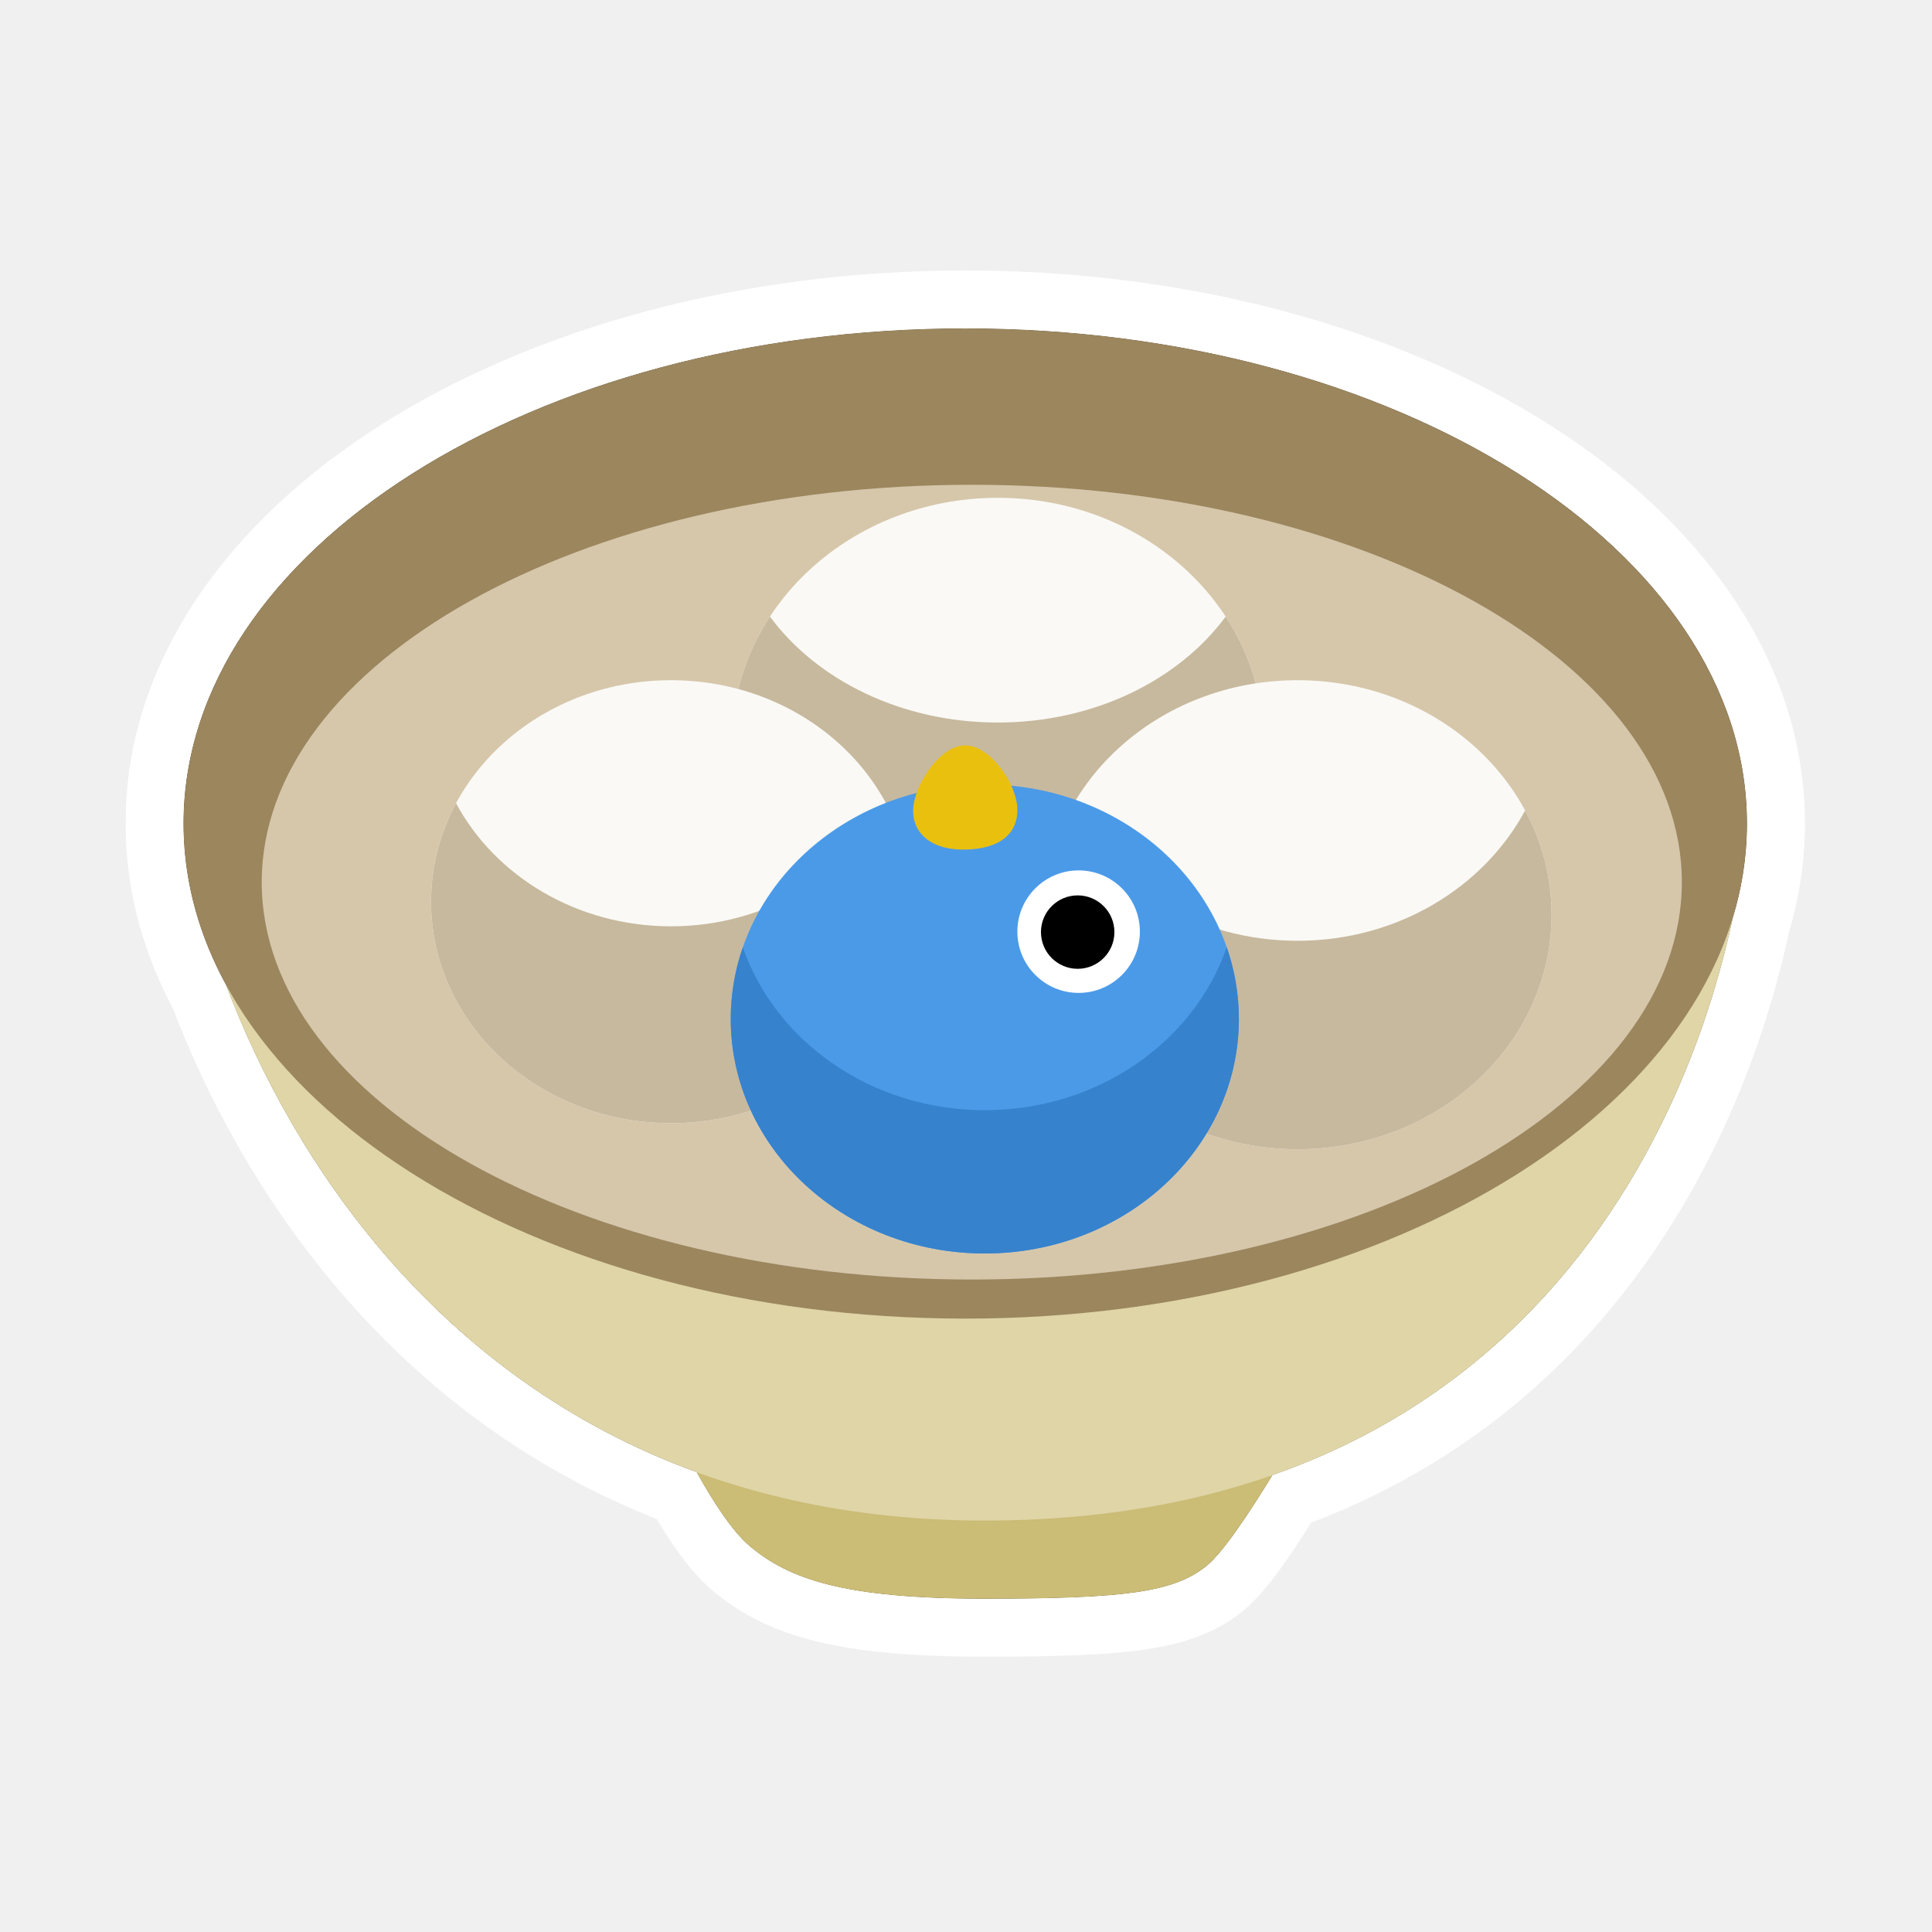
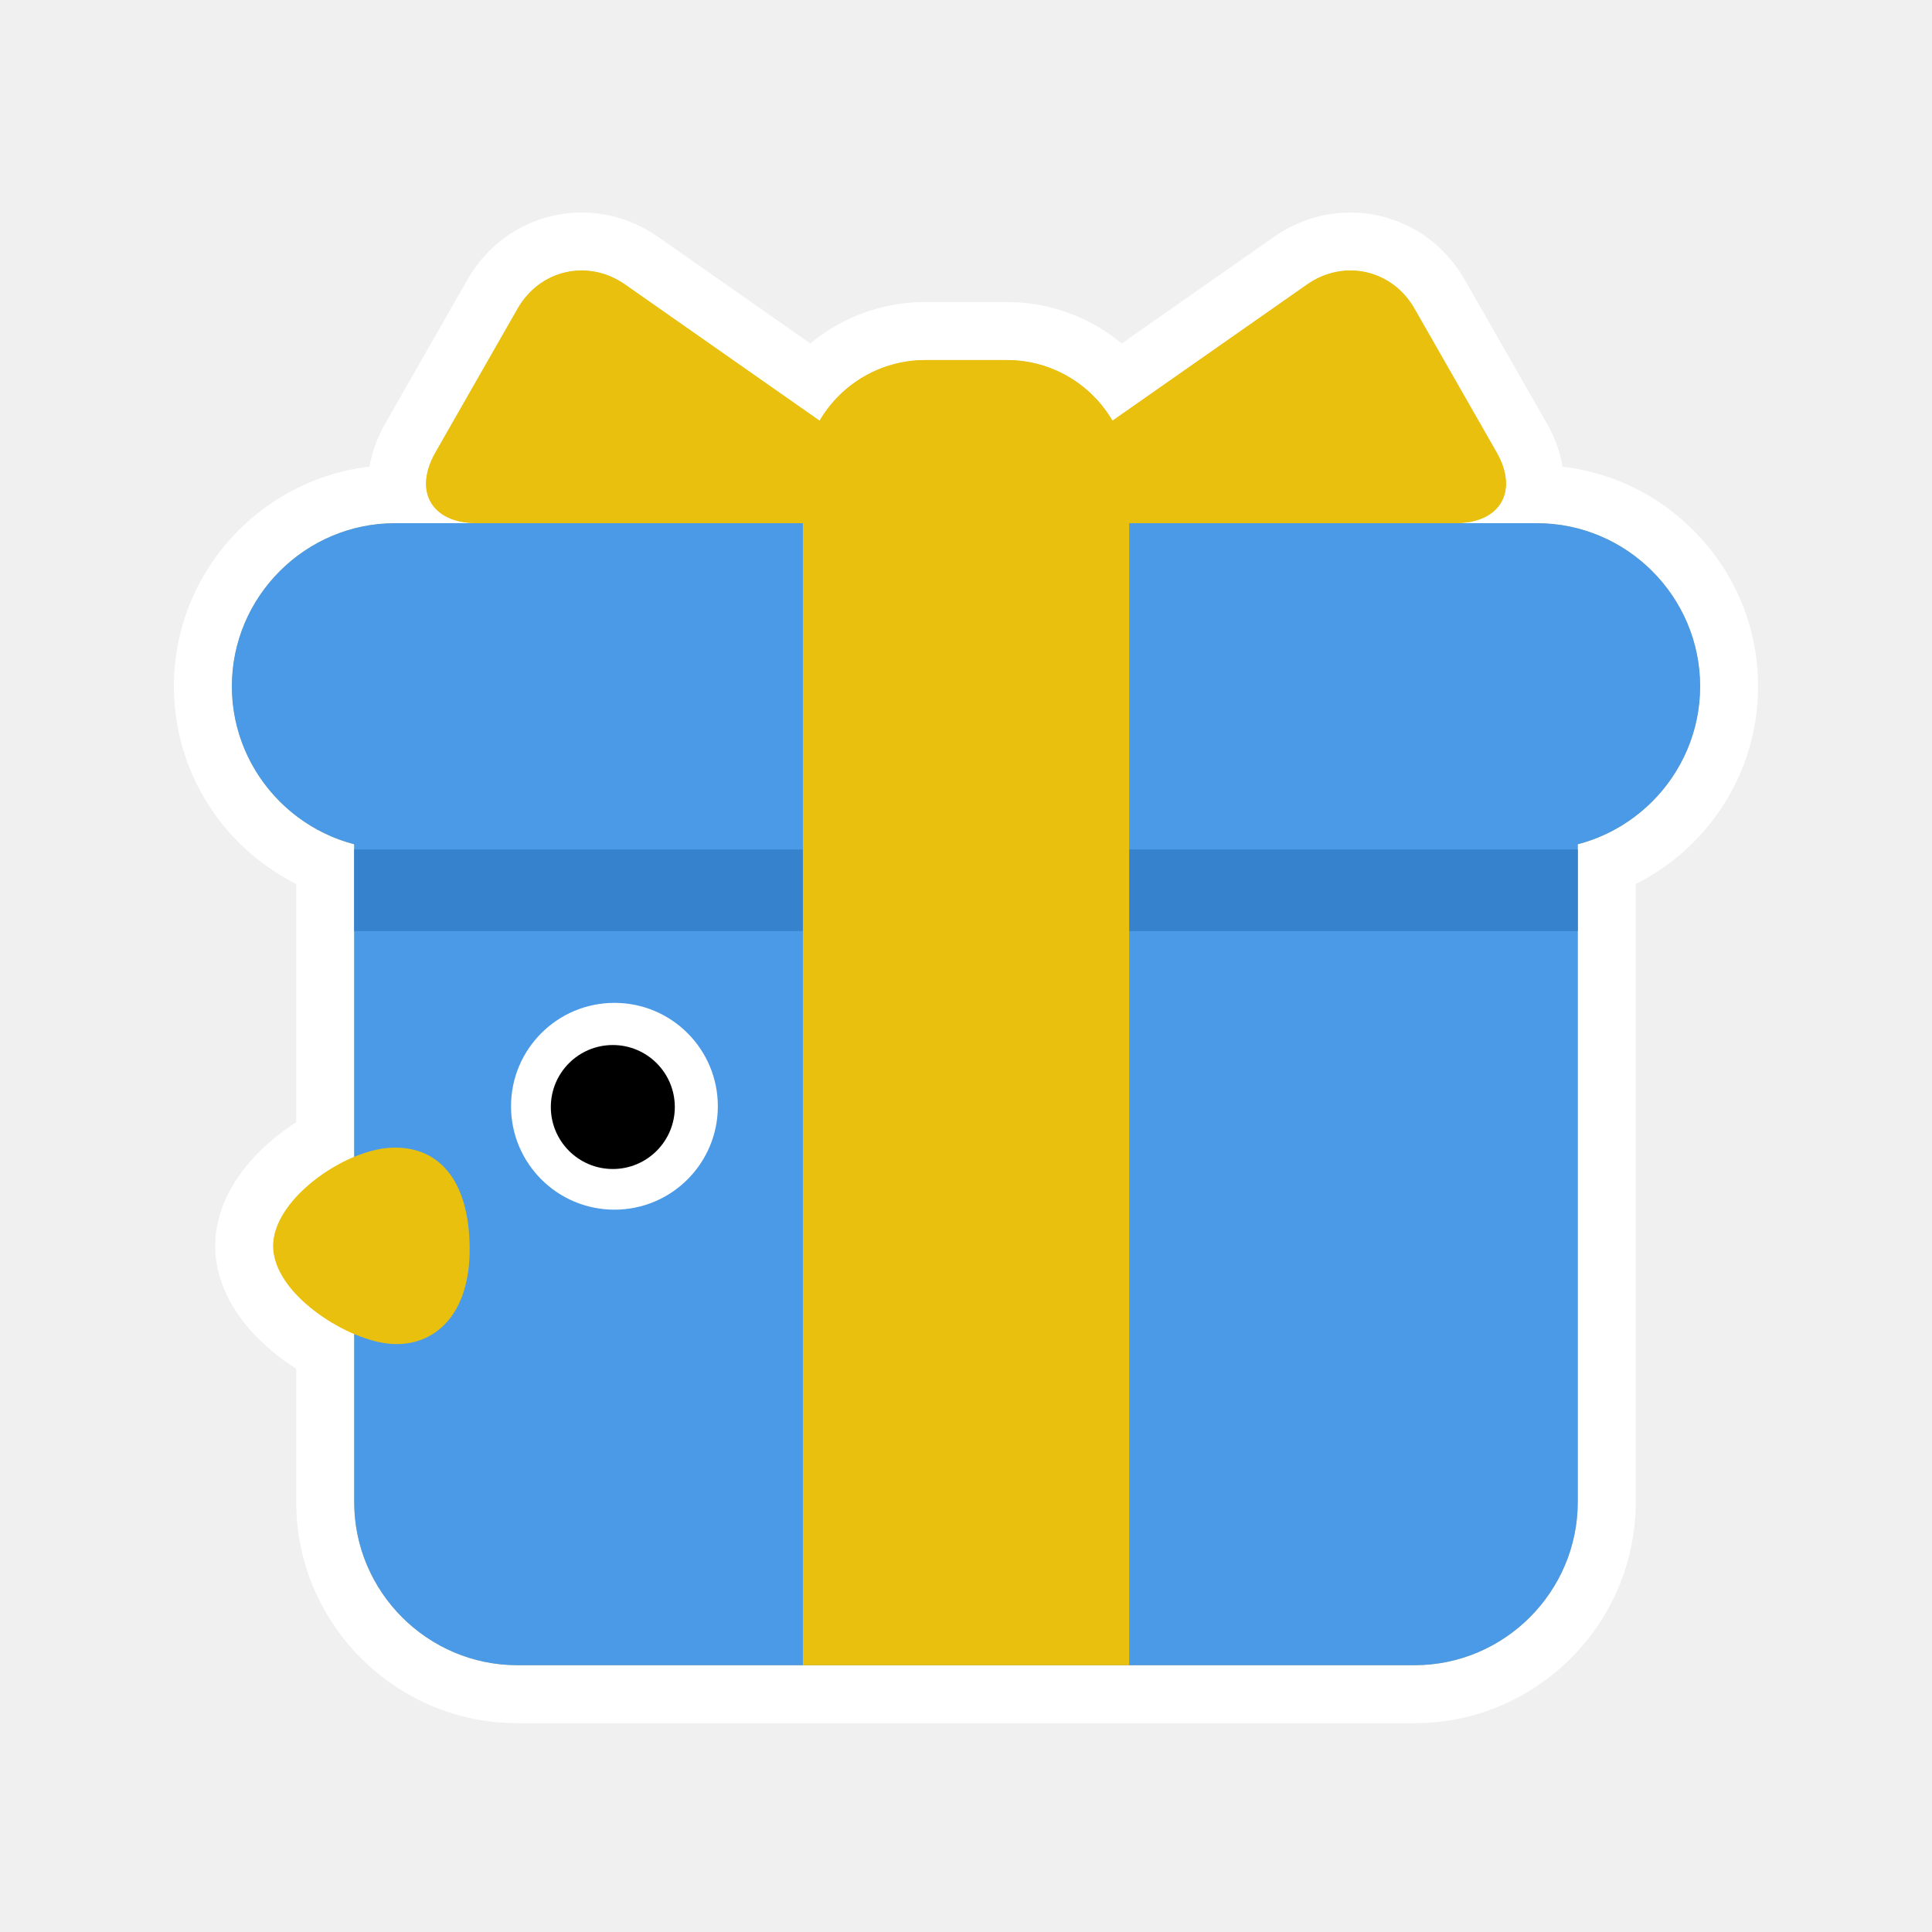
<svg xmlns="http://www.w3.org/2000/svg" width="200" height="200" viewBox="0 0 200 200" fill="none">
-   <mask id="path-1-outside-1_1347_20167" maskUnits="userSpaceOnUse" x="13" y="28" width="174" height="144" fill="black">
-     <rect fill="white" x="13" y="28" width="174" height="144" />
-     <path d="M99.923 34C144.615 34 180.845 56.946 180.846 85.251C180.846 85.476 180.844 85.701 180.84 85.926H180.846C180.843 85.951 180.84 85.977 180.837 86.003C180.768 89.054 180.277 92.041 179.401 94.94C175.195 114.636 162.623 141.881 131.728 152.702C129.412 156.496 126.609 160.74 124.874 162.128C121.502 164.825 116.512 165.5 101.946 165.5C87.38 165.5 81.715 163.477 77.669 160.105C75.784 158.535 73.756 155.354 72.124 152.405C45.343 142.658 30.39 120.452 23.392 101.946C20.664 96.93 19.13 91.561 19.008 85.977C19.005 85.96 19.003 85.943 19 85.926H19.007C19.002 85.701 19 85.476 19 85.251C19 56.946 55.23 34 99.923 34Z" />
+   <mask id="path-1-outside-1_1347_20167" maskUnits="userSpaceOnUse" x="18" y="21" width="164" height="158" fill="black">
+     <rect fill="white" x="18" y="21" width="164" height="158" />
+     <path d="M135.31 29.447C139.114 26.783 144.113 27.902 146.418 31.935L154.93 46.826C157.231 50.863 155.314 54.16 150.67 54.16H159.111C168.4 54.16 176 61.76 176 71.049C176 78.882 170.595 85.514 163.331 87.4V155.494C163.331 164.783 155.73 172.383 146.441 172.383H53.553C44.264 172.383 36.664 164.783 36.664 155.494V138.095C32.631 136.375 28.31 132.749 28.281 129.017C28.253 125.336 32.502 121.498 36.664 119.761V87.399C29.402 85.511 24 78.88 24 71.049C24 61.76 31.6 54.16 40.889 54.16H49.336C44.692 54.16 42.775 50.863 45.08 46.831L53.593 31.935C55.898 27.902 60.893 26.783 64.701 29.447L84.845 43.55C87.043 39.795 91.117 37.272 95.782 37.272H104.227C108.891 37.272 112.963 39.796 115.161 43.55L135.31 29.447Z" />
  </mask>
-   <path d="M99.923 34C144.615 34 180.845 56.946 180.846 85.251C180.846 85.476 180.844 85.701 180.84 85.926H180.846C180.843 85.951 180.84 85.977 180.837 86.003C180.768 89.054 180.277 92.041 179.401 94.94C175.195 114.636 162.623 141.881 131.728 152.702C129.412 156.496 126.609 160.74 124.874 162.128C121.502 164.825 116.512 165.5 101.946 165.5C87.38 165.5 81.715 163.477 77.669 160.105C75.784 158.535 73.756 155.354 72.124 152.405C45.343 142.658 30.39 120.452 23.392 101.946C20.664 96.93 19.13 91.561 19.008 85.977C19.005 85.96 19.003 85.943 19 85.926H19.007C19.002 85.701 19 85.476 19 85.251C19 56.946 55.23 34 99.923 34Z" fill="black" />
-   <path d="M99.923 34V28H99.923L99.923 34ZM180.846 85.251H186.846V85.251L180.846 85.251ZM180.84 85.926L174.841 85.804C174.808 87.416 175.426 88.973 176.554 90.125C177.683 91.277 179.227 91.926 180.84 91.926V85.926ZM180.846 85.926L186.814 86.545C186.989 84.855 186.44 83.17 185.302 81.908C184.164 80.646 182.545 79.926 180.846 79.926V85.926ZM180.837 86.003L174.87 85.377C174.853 85.54 174.842 85.703 174.838 85.867L180.837 86.003ZM179.401 94.94L173.658 93.205C173.61 93.364 173.568 93.525 173.534 93.687L179.401 94.94ZM131.728 152.702L129.744 147.039C128.437 147.497 127.328 148.394 126.606 149.576L131.728 152.702ZM124.874 162.128L128.622 166.813L128.622 166.813L124.874 162.128ZM101.946 165.5V171.5H101.946L101.946 165.5ZM77.669 160.105L73.828 164.715L73.828 164.715L77.669 160.105ZM72.124 152.405L77.374 149.5C76.673 148.233 75.537 147.262 74.176 146.767L72.124 152.405ZM23.392 101.946L29.004 99.824C28.907 99.569 28.793 99.32 28.663 99.08L23.392 101.946ZM19.008 85.977L25.006 85.845C25 85.569 24.975 85.294 24.931 85.022L19.008 85.977ZM19 85.926V79.926C17.243 79.926 15.574 80.696 14.434 82.034C13.294 83.371 12.797 85.141 13.076 86.876L19 85.926ZM19.007 85.926V91.926C20.619 91.926 22.164 91.277 23.293 90.125C24.421 88.973 25.038 87.416 25.006 85.804L19.007 85.926ZM19 85.251L13 85.251V85.251H19ZM99.923 34V40C121.31 40 140.389 45.502 153.934 54.08C167.552 62.705 174.846 73.875 174.846 85.251L180.846 85.251L186.846 85.251C186.846 68.322 176.023 53.866 160.354 43.942C144.61 33.971 123.229 28 99.923 28V34ZM180.846 85.251H174.846C174.846 85.455 174.844 85.636 174.841 85.804L180.84 85.926L186.839 86.048C186.844 85.767 186.846 85.497 186.846 85.251H180.846ZM180.84 85.926V91.926H180.846V85.926V79.926H180.84V85.926ZM180.846 85.926L174.878 85.306C174.88 85.284 174.882 85.268 174.883 85.26C174.884 85.254 174.884 85.249 174.883 85.257C174.883 85.261 174.881 85.278 174.879 85.296C174.876 85.315 174.873 85.344 174.87 85.377L180.837 86.003L186.804 86.628C186.802 86.649 186.8 86.665 186.799 86.671C186.799 86.677 186.798 86.681 186.799 86.672C186.8 86.667 186.802 86.649 186.804 86.63C186.807 86.609 186.81 86.58 186.814 86.545L180.846 85.926ZM180.837 86.003L174.838 85.867C174.782 88.359 174.382 90.808 173.658 93.205L179.401 94.94L185.145 96.676C186.173 93.273 186.753 89.749 186.835 86.139L180.837 86.003ZM179.401 94.94L173.534 93.687C169.544 112.371 157.837 137.199 129.744 147.039L131.728 152.702L133.711 158.365C167.408 146.562 180.847 116.901 185.269 96.194L179.401 94.94ZM131.728 152.702L126.606 149.576C125.481 151.42 124.279 153.302 123.182 154.855C122.634 155.632 122.147 156.275 121.739 156.765C121.293 157.301 121.094 157.469 121.126 157.443L124.874 162.128L128.622 166.813C130.232 165.525 131.8 163.455 132.984 161.779C134.301 159.914 135.659 157.777 136.849 155.828L131.728 152.702ZM124.874 162.128L121.126 157.443C120.555 157.9 119.605 158.473 116.747 158.888C113.736 159.324 109.243 159.5 101.946 159.5L101.946 165.5L101.946 171.5C109.216 171.5 114.501 171.339 118.469 170.763C122.591 170.166 125.821 169.054 128.622 166.813L124.874 162.128ZM101.946 165.5V159.5C87.768 159.5 83.894 157.483 81.51 155.496L77.669 160.105L73.828 164.715C79.536 169.471 86.993 171.5 101.946 171.5V165.5ZM77.669 160.105L81.51 155.496C80.599 154.737 79.043 152.517 77.374 149.5L72.124 152.405L66.874 155.31C68.469 158.192 70.97 162.333 73.828 164.715L77.669 160.105ZM72.124 152.405L74.176 146.767C49.585 137.817 35.626 117.334 29.004 99.824L23.392 101.946L17.779 104.069C25.155 123.57 41.1 147.499 70.072 158.043L72.124 152.405ZM23.392 101.946L28.663 99.08C26.35 94.826 25.106 90.388 25.006 85.845L19.008 85.977L13.009 86.108C13.154 92.734 14.978 99.033 18.12 104.812L23.392 101.946ZM19.008 85.977L24.931 85.022C24.934 85.037 24.936 85.049 24.937 85.055C24.937 85.06 24.938 85.064 24.937 85.059C24.937 85.056 24.935 85.045 24.933 85.032C24.931 85.019 24.928 84.999 24.924 84.976L19 85.926L13.076 86.876C13.073 86.861 13.072 86.85 13.071 86.844C13.07 86.841 13.07 86.837 13.071 86.843C13.071 86.847 13.073 86.859 13.075 86.872C13.077 86.887 13.08 86.907 13.084 86.932L19.008 85.977ZM19 85.926V91.926H19.007V85.926V79.926H19V85.926ZM19.007 85.926L25.006 85.804C25.002 85.62 25 85.436 25 85.251H19H13C13 85.516 13.003 85.782 13.008 86.048L19.007 85.926ZM19 85.251L25 85.251C25 73.875 32.293 62.705 45.912 54.08C59.457 45.502 78.536 40 99.923 40L99.923 34L99.923 28C76.617 28 55.236 33.971 39.492 43.942C23.822 53.866 13 68.322 13 85.251L19 85.251Z" fill="white" mask="url(#path-1-outside-1_1347_20167)" />
-   <path d="M77.669 160.105C73.623 156.733 68.902 145.943 68.902 145.943H135.664C135.664 145.943 128.246 159.431 124.874 162.128C121.502 164.825 116.512 165.5 101.946 165.5C87.38 165.5 81.715 163.477 77.669 160.105Z" fill="#CBBC76" />
-   <path d="M101.946 157.408C44.761 157.408 22.821 109.753 19 85.926H180.846C178.374 109.753 161.964 157.408 101.946 157.408Z" fill="#DFD5A7" />
-   <ellipse cx="99.923" cy="85.251" rx="80.923" ry="51.251" fill="#9B865E" />
-   <ellipse cx="100.599" cy="91.32" rx="73.505" ry="41.136" fill="#D6C7AB" />
-   <ellipse cx="103.294" cy="76.951" rx="27.536" ry="25.418" fill="#FAF9F5" />
-   <path d="M126.882 63.831C129.387 67.661 130.83 72.151 130.83 76.951C130.83 90.989 118.502 102.369 103.294 102.369C88.086 102.369 75.758 90.989 75.758 76.951C75.758 72.151 77.199 67.662 79.704 63.832C84.565 70.408 93.311 74.795 103.293 74.795C113.276 74.795 122.021 70.407 126.882 63.831Z" fill="#C7B99E" />
-   <ellipse cx="69.464" cy="93.343" rx="24.839" ry="22.928" fill="#FAF9F5" />
-   <path d="M91.719 83.153C93.372 86.223 94.303 89.683 94.303 93.344C94.303 106.007 83.182 116.271 69.464 116.271C55.746 116.271 44.625 106.006 44.625 93.344C44.625 89.683 45.556 86.223 47.209 83.153C51.273 90.702 59.712 95.891 69.464 95.892C79.216 95.892 87.654 90.702 91.719 83.153Z" fill="#C7B99E" />
-   <ellipse cx="134.316" cy="94.692" rx="26.3" ry="24.277" fill="#FAF9F5" />
-   <path d="M157.881 83.902C159.631 87.153 160.617 90.816 160.617 94.692C160.617 108.1 148.842 118.969 134.317 118.969C119.792 118.969 108.018 108.1 108.018 94.692C108.018 90.816 109.003 87.153 110.753 83.902C115.057 91.896 123.991 97.39 134.317 97.39C144.643 97.39 153.577 91.895 157.881 83.902Z" fill="#C7B99E" />
-   <ellipse cx="101.946" cy="105.482" rx="26.3" ry="24.277" fill="#4B9AE8" />
-   <path d="M126.994 98.064C127.806 100.403 128.247 102.895 128.247 105.482C128.247 118.89 116.472 129.76 101.947 129.76C87.422 129.76 75.647 118.89 75.647 105.482C75.647 102.895 76.086 100.403 76.898 98.064C80.295 107.844 90.225 114.924 101.947 114.924C113.669 114.924 123.598 107.844 126.994 98.064Z" fill="#3682CD" />
-   <path d="M94.561 83.415C94.852 81.036 97.329 77.18 99.899 77.16C102.47 77.14 105.185 81.051 105.312 83.614C105.439 86.172 103.633 87.924 99.796 87.949C95.917 87.974 94.27 85.794 94.561 83.415Z" fill="#EAC00F" />
-   <path d="M111.659 102.785C115.161 102.785 118 99.946 118 96.444C118 92.942 115.161 90.103 111.659 90.103C108.157 90.103 105.318 92.942 105.318 96.444C105.318 99.946 108.157 102.785 111.659 102.785Z" fill="white" />
-   <path d="M111.561 100.291C113.661 100.291 115.363 98.589 115.363 96.49C115.363 94.39 113.661 92.689 111.561 92.689C109.462 92.689 107.76 94.39 107.76 96.49C107.76 98.589 109.462 100.291 111.561 100.291Z" fill="black" />
+   <path d="M135.31 29.447C139.114 26.783 144.113 27.902 146.418 31.935L154.93 46.826C157.231 50.863 155.314 54.16 150.67 54.16H159.111C168.4 54.16 176 61.76 176 71.049C176 78.882 170.595 85.514 163.331 87.4V155.494C163.331 164.783 155.73 172.383 146.441 172.383H53.553C44.264 172.383 36.664 164.783 36.664 155.494V138.095C32.631 136.375 28.31 132.749 28.281 129.017C28.253 125.336 32.502 121.498 36.664 119.761V87.399C29.402 85.511 24 78.88 24 71.049C24 61.76 31.6 54.16 40.889 54.16H49.336C44.692 54.16 42.775 50.863 45.08 46.831L53.593 31.935C55.898 27.902 60.893 26.783 64.701 29.447L84.845 43.55C87.043 39.795 91.117 37.272 95.782 37.272H104.227C108.891 37.272 112.963 39.796 115.161 43.55L135.31 29.447Z" fill="#EAC00F" />
+   <path d="M135.31 29.447L138.75 34.363L138.751 34.362L135.31 29.447ZM146.418 31.935L151.627 28.957L151.627 28.957L146.418 31.935ZM154.93 46.826L160.142 43.855L160.139 43.849L154.93 46.826ZM150.67 54.16L150.67 48.16C147.356 48.16 144.67 50.846 144.67 54.16C144.67 57.474 147.356 60.16 150.67 60.16L150.67 54.16ZM159.111 54.16L159.111 48.16H159.111V54.16ZM176 71.049L182 71.049L182 71.049L176 71.049ZM163.331 87.4L161.823 81.593C159.178 82.28 157.331 84.668 157.331 87.4H163.331ZM163.331 155.494L169.331 155.494V155.494H163.331ZM53.553 172.383L53.553 178.383H53.553V172.383ZM36.664 155.494L30.664 155.494L30.664 155.494L36.664 155.494ZM36.664 138.095H42.664C42.664 135.691 41.229 133.519 39.018 132.576L36.664 138.095ZM28.281 129.017L22.281 129.063L22.281 129.063L28.281 129.017ZM36.664 119.761L38.975 125.298C41.209 124.365 42.664 122.182 42.664 119.761H36.664ZM36.664 87.399H42.664C42.664 84.667 40.818 82.28 38.174 81.593L36.664 87.399ZM24 71.049L18 71.049V71.049H24ZM40.889 54.16L40.889 48.16L40.889 48.16L40.889 54.16ZM49.336 54.16V60.16C52.65 60.16 55.336 57.474 55.336 54.16C55.336 50.847 52.65 48.16 49.336 48.16L49.336 54.16ZM45.08 46.831L50.289 49.809L50.289 49.808L45.08 46.831ZM53.593 31.935L48.384 28.956L48.383 28.958L53.593 31.935ZM64.701 29.447L68.142 24.532L68.14 24.531L64.701 29.447ZM84.845 43.55L81.404 48.465C82.776 49.426 84.489 49.769 86.126 49.411C87.763 49.053 89.176 48.027 90.023 46.581L84.845 43.55ZM104.227 37.272L104.227 31.271H104.227V37.272ZM115.161 43.55L109.984 46.582C110.83 48.028 112.243 49.054 113.88 49.411C115.517 49.769 117.229 49.426 118.602 48.465L115.161 43.55ZM135.31 29.447L138.751 34.362C139.278 33.993 139.755 33.955 140.115 34.035C140.474 34.115 140.89 34.354 141.209 34.913L146.418 31.935L151.627 28.957C147.569 21.86 138.564 19.844 131.868 24.532L135.31 29.447ZM146.418 31.935L141.209 34.912L149.721 49.804L154.93 46.826L160.139 43.849L151.627 28.957L146.418 31.935ZM154.93 46.826L149.717 49.798C149.951 50.209 149.921 50.33 149.908 50.162C149.891 49.959 149.92 49.504 150.216 48.993C150.513 48.482 150.895 48.232 151.079 48.146C151.232 48.074 151.142 48.16 150.67 48.16L150.67 54.16L150.67 60.16C154.286 60.16 158.381 58.827 160.592 55.021C162.804 51.214 161.933 46.996 160.142 43.855L154.93 46.826ZM150.67 54.16V60.16H159.111V54.16V48.16H150.67V54.16ZM159.111 54.16L159.111 60.16C165.086 60.16 170 65.074 170 71.049L176 71.049L182 71.049C182 58.447 171.714 48.16 159.111 48.16L159.111 54.16ZM176 71.049H170C170 76.069 166.521 80.373 161.823 81.593L163.331 87.4L164.839 93.208C174.67 90.655 182 81.695 182 71.049H176ZM163.331 87.4H157.331V155.494H163.331H169.331V87.4H163.331ZM163.331 155.494L157.331 155.494C157.331 161.469 152.417 166.383 146.441 166.383V172.383V178.383C159.044 178.383 169.331 168.097 169.331 155.494L163.331 155.494ZM146.441 172.383V166.383H53.553V172.383V178.383H146.441V172.383ZM53.553 172.383L53.553 166.383C47.578 166.383 42.664 161.469 42.664 155.494L36.664 155.494L30.664 155.494C30.664 168.096 40.95 178.383 53.553 178.383L53.553 172.383ZM36.664 155.494H42.664V138.095H36.664H30.664V155.494H36.664ZM36.664 138.095L39.018 132.576C37.612 131.976 36.191 131.045 35.214 130.068C34.127 128.98 34.278 128.566 34.281 128.97L28.281 129.017L22.281 129.063C22.314 133.199 24.64 136.464 26.729 138.553C28.927 140.751 31.683 142.493 34.31 143.614L36.664 138.095ZM28.281 129.017L34.281 128.97C34.284 129.391 34.131 128.953 35.219 127.826C36.191 126.819 37.596 125.874 38.975 125.298L36.664 119.761L34.353 114.224C31.571 115.385 28.77 117.227 26.583 119.494C24.513 121.639 22.25 124.961 22.281 129.063L28.281 129.017ZM36.664 119.761H42.664V87.399H36.664H30.664V119.761H36.664ZM36.664 87.399L38.174 81.593C33.478 80.371 30 76.067 30 71.049H24H18C18 81.693 25.327 90.651 35.154 93.206L36.664 87.399ZM24 71.049L30 71.049C30 65.074 34.914 60.16 40.889 60.16L40.889 54.16L40.889 48.16C28.286 48.16 18 58.447 18 71.049L24 71.049ZM40.889 54.16V60.16H49.336V54.16V48.16H40.889V54.16ZM49.336 54.16L49.336 48.16C48.864 48.16 48.774 48.074 48.927 48.146C49.111 48.231 49.493 48.482 49.79 48.994C50.088 49.506 50.116 49.963 50.1 50.168C50.086 50.338 50.055 50.218 50.289 49.809L45.08 46.831L39.871 43.853C38.076 46.994 37.202 51.213 39.414 55.021C41.625 58.828 45.721 60.16 49.336 60.16L49.336 54.16ZM45.08 46.831L50.289 49.808L58.802 34.911L53.593 31.935L48.383 28.958L39.871 43.854L45.08 46.831ZM53.593 31.935L58.801 34.913C59.122 34.352 59.537 34.115 59.895 34.035C60.252 33.955 60.731 33.992 61.262 34.364L64.701 29.447L68.14 24.531C61.442 19.845 52.442 21.859 48.384 28.956L53.593 31.935ZM64.701 29.447L61.26 34.362L81.404 48.465L84.845 43.55L88.286 38.635L68.142 24.532L64.701 29.447ZM84.845 43.55L90.023 46.581C91.19 44.587 93.336 43.272 95.782 43.272V37.272V31.271C88.897 31.271 82.895 35.002 79.666 40.519L84.845 43.55ZM95.782 37.272V43.272H104.227V37.272V31.271H95.782V37.272ZM104.227 37.272L104.226 43.272C106.669 43.272 108.815 44.586 109.984 46.582L115.161 43.55L120.339 40.518C117.111 35.006 111.113 31.272 104.227 31.271L104.227 37.272ZM115.161 43.55L118.602 48.465L138.75 34.363L135.31 29.447L131.869 24.532L111.721 38.634L115.161 43.55Z" fill="white" mask="url(#path-1-outside-1_1347_20167)" />
+   <path d="M163.331 155.494C163.331 164.783 155.731 172.383 146.442 172.383H53.553C44.264 172.383 36.664 164.783 36.664 155.494V83.716C36.664 74.427 44.264 66.827 53.553 66.827H146.442C155.731 66.827 163.331 74.427 163.331 83.716V155.494Z" fill="#4B9AE8" />
+   <path d="M40.073 139.078C35.589 138.53 28.319 133.862 28.281 129.017C28.244 124.171 35.617 119.052 40.448 118.813C45.27 118.575 48.572 121.979 48.619 129.211C48.666 136.523 44.557 139.626 40.073 139.078Z" fill="#EAC00F" />
+   <path d="M63.607 125.225C69.518 125.225 74.311 120.432 74.311 114.521C74.311 108.609 69.518 103.816 63.607 103.816C57.695 103.816 52.902 108.609 52.902 114.521C52.902 120.432 57.695 125.225 63.607 125.225Z" fill="white" />
+   <path d="M63.439 121.015C66.983 121.015 69.856 118.142 69.856 114.598C69.856 111.054 66.983 108.181 63.439 108.181C59.895 108.181 57.022 111.054 57.022 114.598C57.022 118.142 59.895 121.015 63.439 121.015Z" fill="black" />
+   <path d="M176 71.049C176 80.338 168.4 87.938 159.111 87.938H40.889C31.6 87.938 24 80.338 24 71.049C24 61.76 31.6 54.16 40.889 54.16H159.111C168.4 54.16 176 61.76 176 71.049Z" fill="#4B9AE8" />
+   <path d="M36.664 87.939H163.331V96.383H36.664V87.939Z" fill="#3682CD" />
+   <path d="M104.226 37.272H95.782C88.786 37.272 83.115 42.942 83.115 49.938V172.383H116.893V49.938C116.893 42.946 111.223 37.272 104.226 37.272Z" fill="#EAC00F" />
+   <path d="M91.559 54.16C96.203 54.16 96.891 51.982 93.083 49.318L64.701 29.448C60.893 26.784 55.898 27.902 53.592 31.935L45.08 46.831C42.775 50.863 44.692 54.16 49.336 54.16H91.559ZM108.448 54.16C103.803 54.16 103.115 51.982 106.923 49.318L135.309 29.448C139.114 26.784 144.113 27.902 146.418 31.935L154.93 46.826C157.231 50.863 155.314 54.16 150.67 54.16H108.448Z" fill="#EAC00F" />
</svg>
